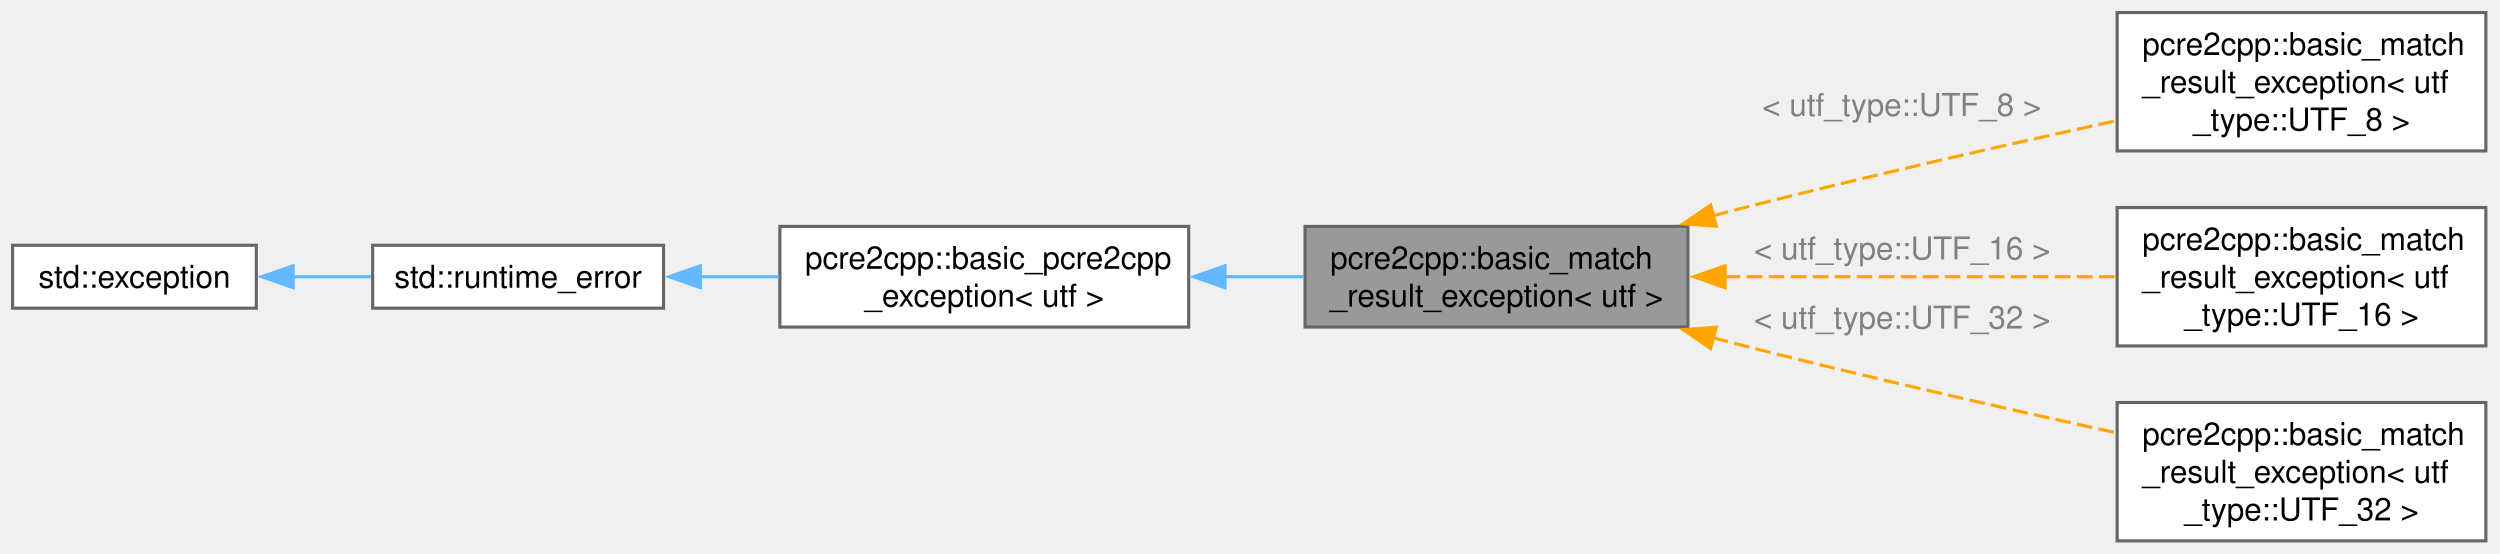
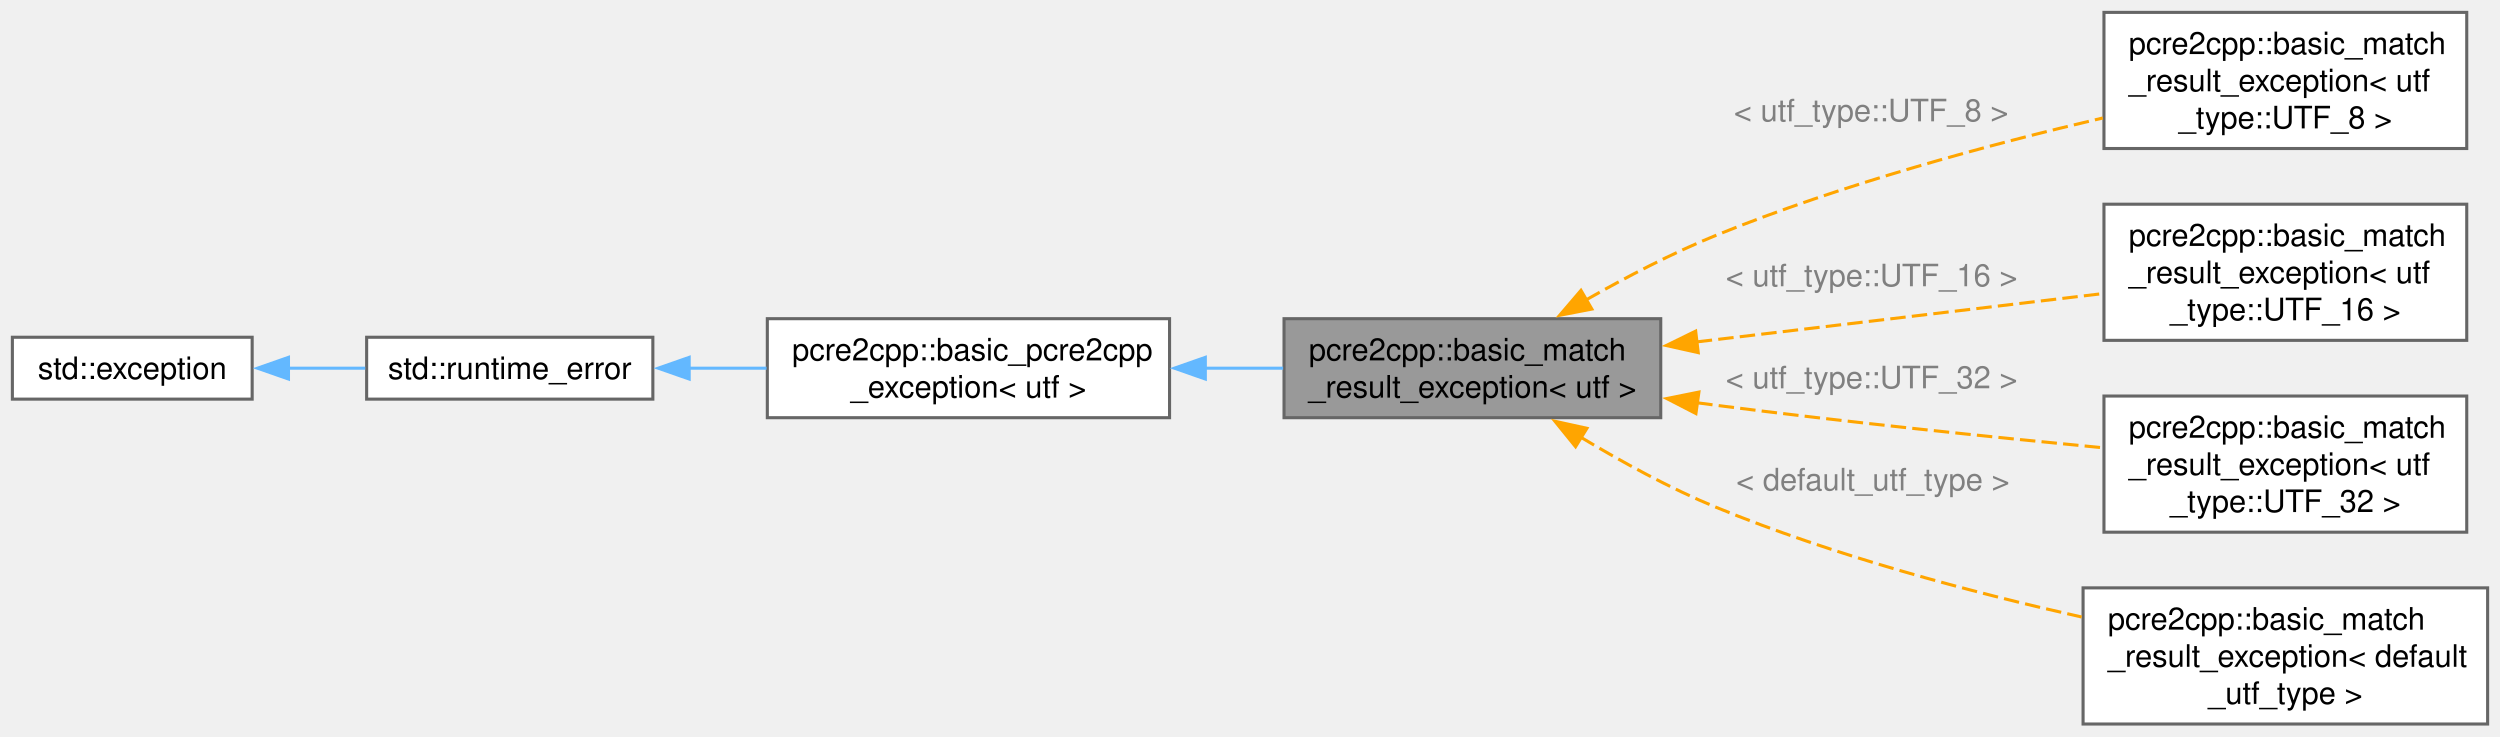
- <svg xmlns="http://www.w3.org/2000/svg" xmlns:xlink="http://www.w3.org/1999/xlink" width="795pt" height="176pt" viewBox="0.00 0.00 795.00 176.00">
-   <g id="graph0" class="graph" transform="scale(1 1) rotate(0) translate(4 172)">
+ <svg xmlns="http://www.w3.org/2000/svg" xmlns:xlink="http://www.w3.org/1999/xlink" width="808pt" height="238pt" viewBox="0.00 0.00 808.00 238.00">
+   <g id="graph0" class="graph" transform="scale(1 1) rotate(0) translate(4 234)">
    <g id="Node000001" class="node">
      <g id="a_Node000001">
        <a xlink:title="match result exception class">
-           <polygon fill="#999999" stroke="#666666" points="532.75,-100 411,-100 411,-68 532.75,-68 532.75,-100" />
-           <text xml:space="preserve" text-anchor="start" x="419" y="-86.5" font-family="Helvetica,sans-Serif" font-size="10.00">pcre2cpp::basic_match</text>
-           <text xml:space="preserve" text-anchor="middle" x="471.88" y="-74.5" font-family="Helvetica,sans-Serif" font-size="10.00">_result_exception&lt; utf &gt;</text>
+           <polygon fill="#999999" stroke="#666666" points="532.75,-131 411,-131 411,-99 532.75,-99 532.75,-131" />
+           <text xml:space="preserve" text-anchor="start" x="419" y="-117.5" font-family="Helvetica,sans-Serif" font-size="10.00">pcre2cpp::basic_match</text>
+           <text xml:space="preserve" text-anchor="middle" x="471.88" y="-105.5" font-family="Helvetica,sans-Serif" font-size="10.00">_result_exception&lt; utf &gt;</text>
        </a>
      </g>
    </g>
    <g id="Node000005" class="node">
      <g id="a_Node000005">
        <a xlink:href="../../d5/dab/classpcre2cpp_1_1basic__match__result__exception.html" target="_top" xlink:title=" ">
-           <polygon fill="white" stroke="#666666" points="786.5,-168 669.25,-168 669.25,-124 786.5,-124 786.5,-168" />
-           <text xml:space="preserve" text-anchor="start" x="677.25" y="-154.5" font-family="Helvetica,sans-Serif" font-size="10.00">pcre2cpp::basic_match</text>
-           <text xml:space="preserve" text-anchor="start" x="677.25" y="-142.5" font-family="Helvetica,sans-Serif" font-size="10.00">_result_exception&lt; utf</text>
-           <text xml:space="preserve" text-anchor="middle" x="727.88" y="-130.5" font-family="Helvetica,sans-Serif" font-size="10.00">_type::UTF_8 &gt;</text>
+           <polygon fill="white" stroke="#666666" points="793.25,-230 676,-230 676,-186 793.25,-186 793.25,-230" />
+           <text xml:space="preserve" text-anchor="start" x="684" y="-216.5" font-family="Helvetica,sans-Serif" font-size="10.00">pcre2cpp::basic_match</text>
+           <text xml:space="preserve" text-anchor="start" x="684" y="-204.5" font-family="Helvetica,sans-Serif" font-size="10.00">_result_exception&lt; utf</text>
+           <text xml:space="preserve" text-anchor="middle" x="734.62" y="-192.5" font-family="Helvetica,sans-Serif" font-size="10.00">_type::UTF_8 &gt;</text>
        </a>
      </g>
    </g>
    <g id="edge4_Node000001_Node000005" class="edge">
      <g id="a_edge4_Node000001_Node000005">
        <a xlink:title=" ">
-           <path fill="none" stroke="orange" stroke-dasharray="5,2" d="M540.68,-103.38C544.08,-104.28 547.45,-105.16 550.75,-106 589.95,-115.98 634.36,-126.06 668.79,-133.6" />
-           <polygon fill="orange" stroke="orange" points="541.8,-100.06 531.24,-100.84 539.98,-106.82 541.8,-100.06" />
+           <path fill="none" stroke="orange" stroke-dasharray="5,2" d="M508.67,-137.1C521.6,-144.45 536.52,-152.22 550.75,-158 591.31,-174.47 639.09,-187.32 675.63,-195.87" />
+           <polygon fill="orange" stroke="orange" points="510.49,-134.11 500.08,-132.1 506.97,-140.16 510.49,-134.11" />
        </a>
      </g>
-       <text xml:space="preserve" text-anchor="start" x="556.38" y="-135.14" font-family="Helvetica,sans-Serif" font-size="10.00" fill="grey">&lt; utf_type::UTF_8 &gt;</text>
+       <text xml:space="preserve" text-anchor="start" x="556.38" y="-194.79" font-family="Helvetica,sans-Serif" font-size="10.00" fill="grey">&lt; utf_type::UTF_8 &gt;</text>
    </g>
    <g id="Node000006" class="node">
      <g id="a_Node000006">
        <a xlink:href="../../d5/dab/classpcre2cpp_1_1basic__match__result__exception.html" target="_top" xlink:title=" ">
-           <polygon fill="white" stroke="#666666" points="786.5,-106 669.25,-106 669.25,-62 786.5,-62 786.5,-106" />
-           <text xml:space="preserve" text-anchor="start" x="677.25" y="-92.5" font-family="Helvetica,sans-Serif" font-size="10.00">pcre2cpp::basic_match</text>
-           <text xml:space="preserve" text-anchor="start" x="677.25" y="-80.5" font-family="Helvetica,sans-Serif" font-size="10.00">_result_exception&lt; utf</text>
-           <text xml:space="preserve" text-anchor="middle" x="727.88" y="-68.5" font-family="Helvetica,sans-Serif" font-size="10.00">_type::UTF_16 &gt;</text>
+           <polygon fill="white" stroke="#666666" points="793.25,-168 676,-168 676,-124 793.25,-124 793.25,-168" />
+           <text xml:space="preserve" text-anchor="start" x="684" y="-154.5" font-family="Helvetica,sans-Serif" font-size="10.00">pcre2cpp::basic_match</text>
+           <text xml:space="preserve" text-anchor="start" x="684" y="-142.5" font-family="Helvetica,sans-Serif" font-size="10.00">_result_exception&lt; utf</text>
+           <text xml:space="preserve" text-anchor="middle" x="734.62" y="-130.5" font-family="Helvetica,sans-Serif" font-size="10.00">_type::UTF_16 &gt;</text>
        </a>
      </g>
    </g>
    <g id="edge5_Node000001_Node000006" class="edge">
      <g id="a_edge5_Node000001_Node000006">
        <a xlink:title=" ">
-           <path fill="none" stroke="orange" stroke-dasharray="5,2" d="M544.44,-84C583.76,-84 631.9,-84 668.86,-84" />
-           <polygon fill="orange" stroke="orange" points="544.58,-80.5 534.58,-84 544.58,-87.5 544.58,-80.5" />
+           <path fill="none" stroke="orange" stroke-dasharray="5,2" d="M544.38,-123.5C585.63,-128.4 636.83,-134.49 675.57,-139.1" />
+           <polygon fill="orange" stroke="orange" points="544.87,-120.03 534.53,-122.33 544.04,-126.99 544.87,-120.03" />
        </a>
      </g>
-       <text xml:space="preserve" text-anchor="start" x="553.75" y="-89.5" font-family="Helvetica,sans-Serif" font-size="10.00" fill="grey">&lt; utf_type::UTF_16 &gt;</text>
+       <text xml:space="preserve" text-anchor="start" x="553.75" y="-141.47" font-family="Helvetica,sans-Serif" font-size="10.00" fill="grey">&lt; utf_type::UTF_16 &gt;</text>
    </g>
    <g id="Node000007" class="node">
      <g id="a_Node000007">
        <a xlink:href="../../d5/dab/classpcre2cpp_1_1basic__match__result__exception.html" target="_top" xlink:title=" ">
-           <polygon fill="white" stroke="#666666" points="786.5,-44 669.25,-44 669.25,0 786.5,0 786.5,-44" />
-           <text xml:space="preserve" text-anchor="start" x="677.25" y="-30.5" font-family="Helvetica,sans-Serif" font-size="10.00">pcre2cpp::basic_match</text>
-           <text xml:space="preserve" text-anchor="start" x="677.25" y="-18.5" font-family="Helvetica,sans-Serif" font-size="10.00">_result_exception&lt; utf</text>
-           <text xml:space="preserve" text-anchor="middle" x="727.88" y="-6.5" font-family="Helvetica,sans-Serif" font-size="10.00">_type::UTF_32 &gt;</text>
+           <polygon fill="white" stroke="#666666" points="793.25,-106 676,-106 676,-62 793.25,-62 793.25,-106" />
+           <text xml:space="preserve" text-anchor="start" x="684" y="-92.5" font-family="Helvetica,sans-Serif" font-size="10.00">pcre2cpp::basic_match</text>
+           <text xml:space="preserve" text-anchor="start" x="684" y="-80.5" font-family="Helvetica,sans-Serif" font-size="10.00">_result_exception&lt; utf</text>
+           <text xml:space="preserve" text-anchor="middle" x="734.62" y="-68.5" font-family="Helvetica,sans-Serif" font-size="10.00">_type::UTF_32 &gt;</text>
        </a>
      </g>
    </g>
    <g id="edge6_Node000001_Node000007" class="edge">
      <g id="a_edge6_Node000001_Node000007">
        <a xlink:title=" ">
-           <path fill="none" stroke="orange" stroke-dasharray="5,2" d="M540.68,-64.62C544.08,-63.72 547.45,-62.84 550.75,-62 589.95,-52.02 634.36,-41.94 668.79,-34.4" />
-           <polygon fill="orange" stroke="orange" points="539.98,-61.18 531.24,-67.16 541.8,-67.94 539.98,-61.18" />
+           <path fill="none" stroke="orange" stroke-dasharray="5,2" d="M544.53,-103.82C546.63,-103.54 548.7,-103.26 550.75,-103 592.54,-97.61 639.85,-92.73 675.89,-89.26" />
+           <polygon fill="orange" stroke="orange" points="544.12,-100.34 534.7,-105.19 545.09,-107.28 544.12,-100.34" />
        </a>
      </g>
-       <text xml:space="preserve" text-anchor="start" x="553.75" y="-67.5" font-family="Helvetica,sans-Serif" font-size="10.00" fill="grey">&lt; utf_type::UTF_32 &gt;</text>
+       <text xml:space="preserve" text-anchor="start" x="553.75" y="-108.5" font-family="Helvetica,sans-Serif" font-size="10.00" fill="grey">&lt; utf_type::UTF_32 &gt;</text>
+     </g>
+     <g id="Node000008" class="node">
+       <g id="a_Node000008">
+         <a xlink:href="../../d5/dab/classpcre2cpp_1_1basic__match__result__exception.html" target="_top" xlink:title=" ">
+           <polygon fill="white" stroke="#666666" points="800,-44 669.25,-44 669.25,0 800,0 800,-44" />
+           <text xml:space="preserve" text-anchor="start" x="677.25" y="-30.5" font-family="Helvetica,sans-Serif" font-size="10.00">pcre2cpp::basic_match</text>
+           <text xml:space="preserve" text-anchor="start" x="677.25" y="-18.5" font-family="Helvetica,sans-Serif" font-size="10.00">_result_exception&lt; default</text>
+           <text xml:space="preserve" text-anchor="middle" x="734.62" y="-6.5" font-family="Helvetica,sans-Serif" font-size="10.00">_utf_type &gt;</text>
+         </a>
+       </g>
+     </g>
+     <g id="edge7_Node000001_Node000008" class="edge">
+       <g id="a_edge7_Node000001_Node000008">
+         <a xlink:title=" ">
+           <path fill="none" stroke="orange" stroke-dasharray="5,2" d="M506.91,-92.69C520.19,-84.7 535.79,-76.15 550.75,-70 588.69,-54.39 633.18,-42.58 668.78,-34.58" />
+           <polygon fill="orange" stroke="orange" points="505.22,-89.62 498.55,-97.85 508.89,-95.57 505.22,-89.62" />
+         </a>
+       </g>
+       <text xml:space="preserve" text-anchor="start" x="557.12" y="-75.5" font-family="Helvetica,sans-Serif" font-size="10.00" fill="grey">&lt; default_utf_type &gt;</text>
    </g>
    <g id="Node000002" class="node">
      <g id="a_Node000002">
        <a xlink:href="../../df/d62/classpcre2cpp_1_1basic__pcre2cpp__exception.html" target="_top" xlink:title="base pcre2cpp exception class">
-           <polygon fill="white" stroke="#666666" points="374,-100 244,-100 244,-68 374,-68 374,-100" />
-           <text xml:space="preserve" text-anchor="start" x="252" y="-86.5" font-family="Helvetica,sans-Serif" font-size="10.00">pcre2cpp::basic_pcre2cpp</text>
-           <text xml:space="preserve" text-anchor="middle" x="309" y="-74.5" font-family="Helvetica,sans-Serif" font-size="10.00">_exception&lt; utf &gt;</text>
+           <polygon fill="white" stroke="#666666" points="374,-131 244,-131 244,-99 374,-99 374,-131" />
+           <text xml:space="preserve" text-anchor="start" x="252" y="-117.5" font-family="Helvetica,sans-Serif" font-size="10.00">pcre2cpp::basic_pcre2cpp</text>
+           <text xml:space="preserve" text-anchor="middle" x="309" y="-105.5" font-family="Helvetica,sans-Serif" font-size="10.00">_exception&lt; utf &gt;</text>
        </a>
      </g>
    </g>
    <g id="edge1_Node000001_Node000002" class="edge">
      <g id="a_edge1_Node000001_Node000002">
        <a xlink:title=" ">
-           <path fill="none" stroke="#63b8ff" d="M385.5,-84C393.95,-84 402.48,-84 410.71,-84" />
-           <polygon fill="#63b8ff" stroke="#63b8ff" points="385.56,-80.5 375.56,-84 385.56,-87.5 385.56,-80.5" />
+           <path fill="none" stroke="#63b8ff" d="M385.5,-115C393.95,-115 402.48,-115 410.71,-115" />
+           <polygon fill="#63b8ff" stroke="#63b8ff" points="385.56,-111.5 375.56,-115 385.56,-118.5 385.56,-111.5" />
        </a>
      </g>
    </g>
    <g id="Node000003" class="node">
      <g id="a_Node000003">
        <a xlink:title=" ">
-           <polygon fill="white" stroke="#666666" points="207,-94 114.5,-94 114.5,-74 207,-74 207,-94" />
-           <text xml:space="preserve" text-anchor="middle" x="160.75" y="-80.5" font-family="Helvetica,sans-Serif" font-size="10.00">std::runtime_error</text>
+           <polygon fill="white" stroke="#666666" points="207,-125 114.5,-125 114.5,-105 207,-105 207,-125" />
+           <text xml:space="preserve" text-anchor="middle" x="160.75" y="-111.5" font-family="Helvetica,sans-Serif" font-size="10.00">std::runtime_error</text>
        </a>
      </g>
    </g>
    <g id="edge2_Node000002_Node000003" class="edge">
      <g id="a_edge2_Node000002_Node000003">
        <a xlink:title=" ">
-           <path fill="none" stroke="#63b8ff" d="M218.63,-84C226.87,-84 235.39,-84 243.76,-84" />
-           <polygon fill="#63b8ff" stroke="#63b8ff" points="218.74,-80.5 208.74,-84 218.74,-87.5 218.74,-80.5" />
+           <path fill="none" stroke="#63b8ff" d="M218.63,-115C226.87,-115 235.39,-115 243.76,-115" />
+           <polygon fill="#63b8ff" stroke="#63b8ff" points="218.74,-111.5 208.74,-115 218.74,-118.5 218.74,-111.5" />
        </a>
      </g>
    </g>
    <g id="Node000004" class="node">
      <g id="a_Node000004">
        <a xlink:title=" ">
-           <polygon fill="white" stroke="#666666" points="77.5,-94 0,-94 0,-74 77.5,-74 77.5,-94" />
-           <text xml:space="preserve" text-anchor="middle" x="38.75" y="-80.5" font-family="Helvetica,sans-Serif" font-size="10.00">std::exception</text>
+           <polygon fill="white" stroke="#666666" points="77.5,-125 0,-125 0,-105 77.5,-105 77.5,-125" />
+           <text xml:space="preserve" text-anchor="middle" x="38.75" y="-111.5" font-family="Helvetica,sans-Serif" font-size="10.00">std::exception</text>
        </a>
      </g>
    </g>
    <g id="edge3_Node000003_Node000004" class="edge">
      <g id="a_edge3_Node000003_Node000004">
        <a xlink:title=" ">
-           <path fill="none" stroke="#63b8ff" d="M89.12,-84C97.37,-84 105.89,-84 114.04,-84" />
-           <polygon fill="#63b8ff" stroke="#63b8ff" points="89.23,-80.5 79.23,-84 89.23,-87.5 89.23,-80.5" />
+           <path fill="none" stroke="#63b8ff" d="M89.12,-115C97.37,-115 105.89,-115 114.04,-115" />
+           <polygon fill="#63b8ff" stroke="#63b8ff" points="89.23,-111.5 79.23,-115 89.23,-118.5 89.23,-111.5" />
        </a>
      </g>
    </g>
  </g>
</svg>
